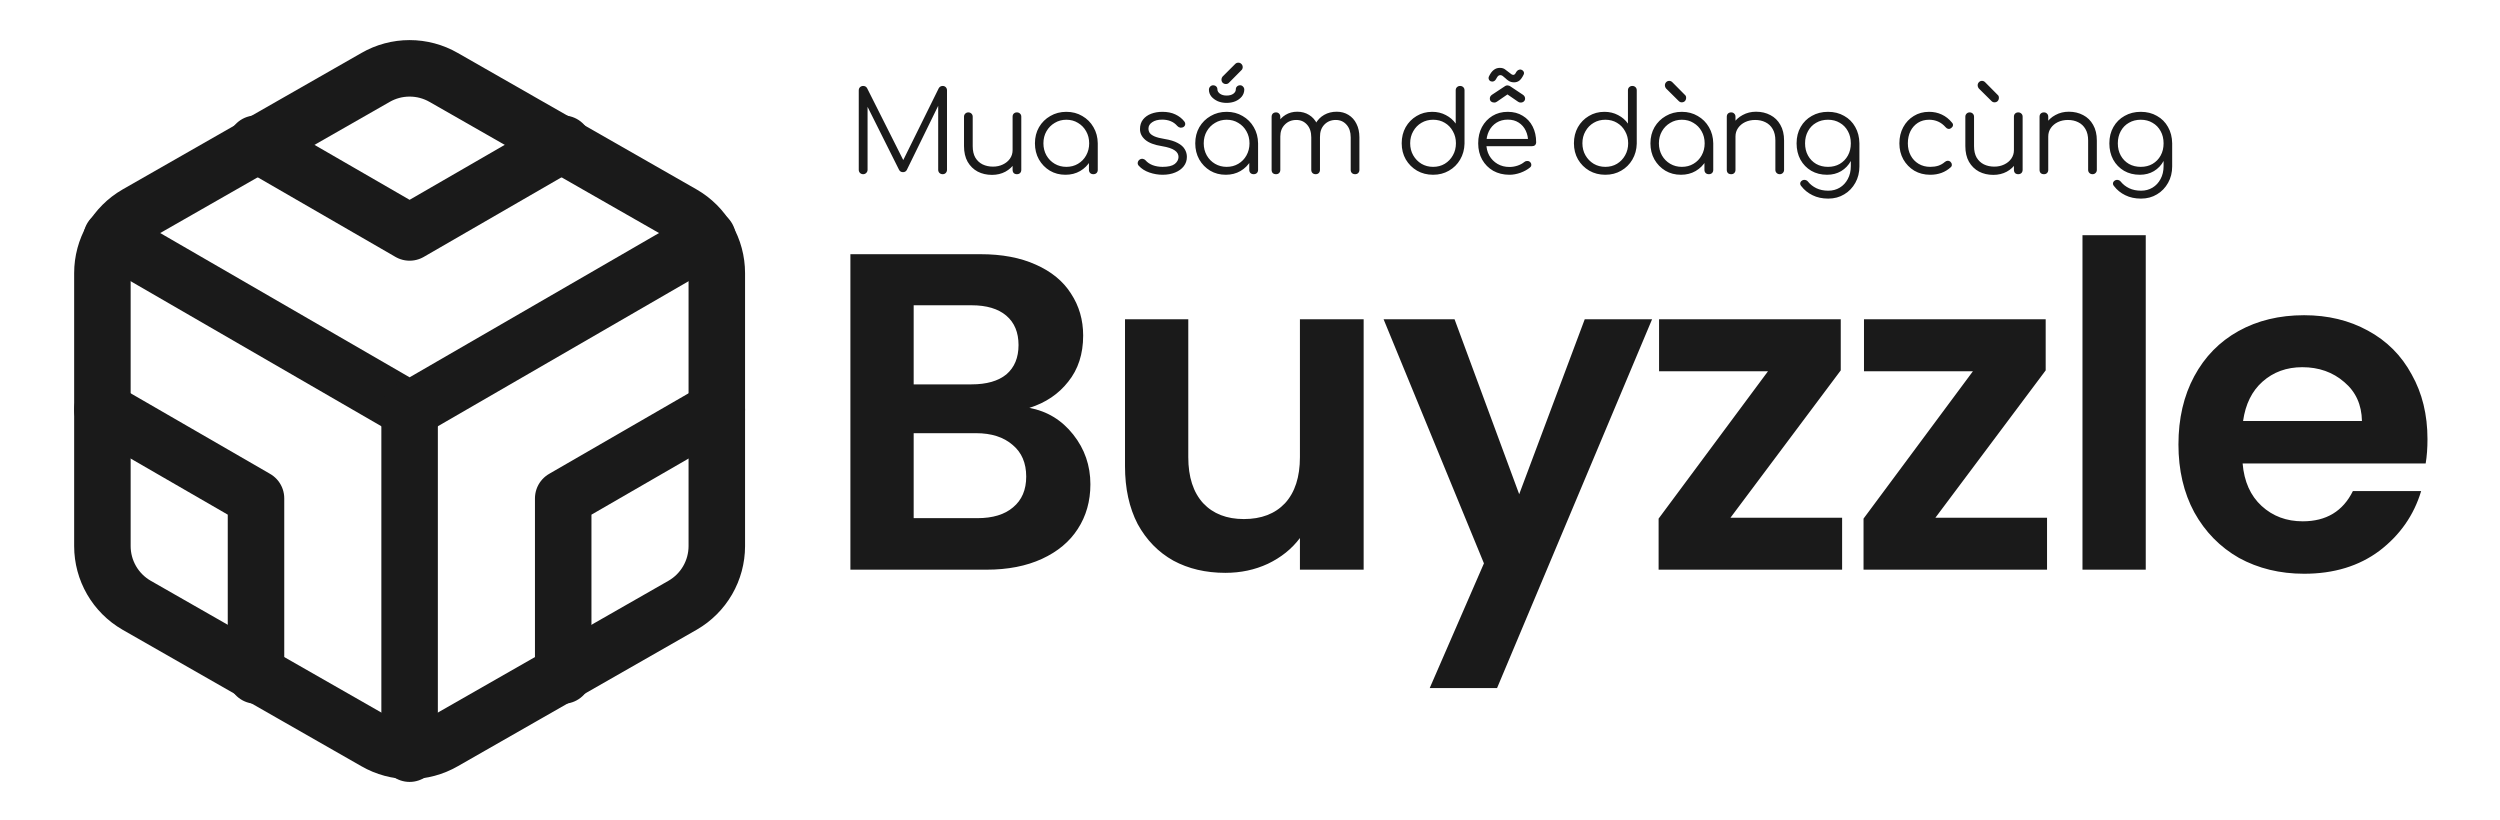
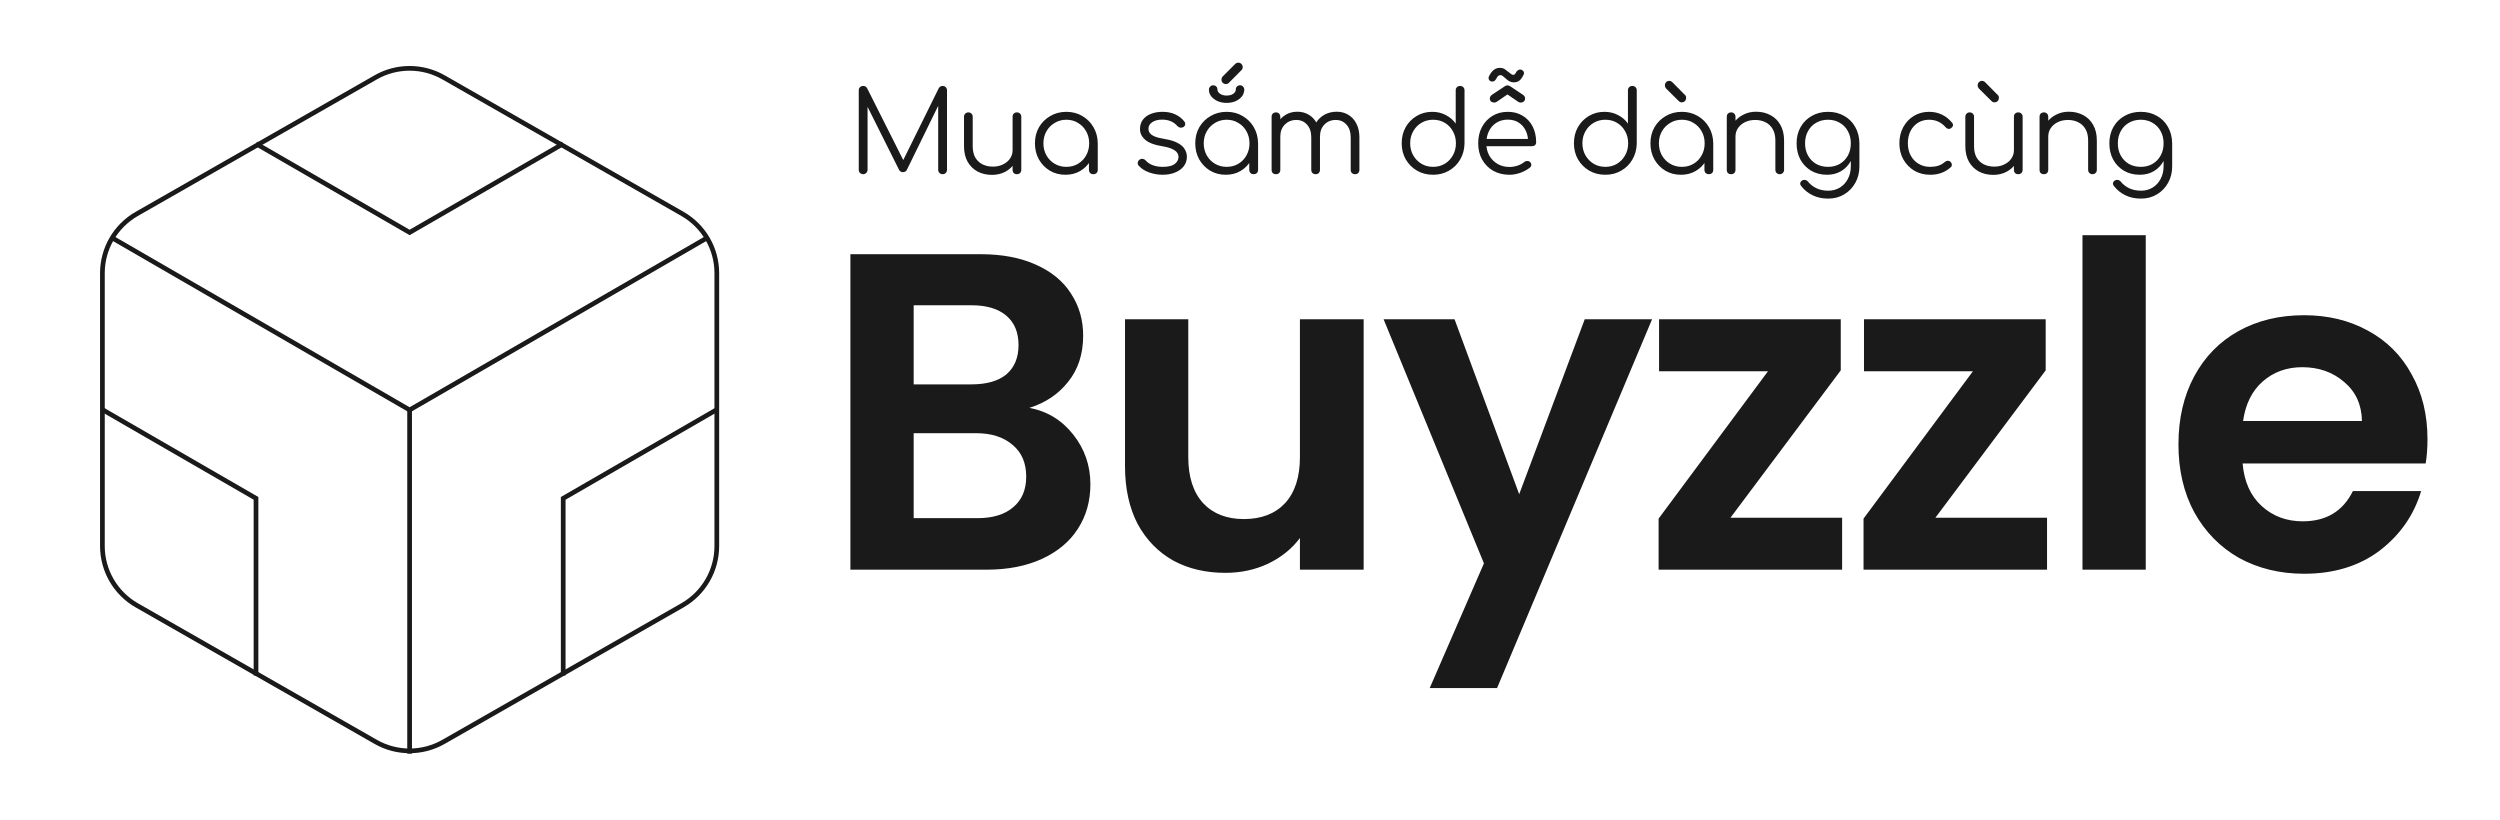
<svg xmlns="http://www.w3.org/2000/svg" width="531" height="174" viewBox="0 0 531 174" fill="none">
  <path d="M218.64 86.632C222.416 87.336 225.52 89.224 227.952 92.296C230.384 95.368 231.6 98.888 231.6 102.856C231.6 106.44 230.704 109.608 228.912 112.36C227.184 115.048 224.656 117.16 221.328 118.696C218 120.232 214.064 121 209.52 121H180.624V53.992H208.272C212.816 53.992 216.72 54.728 219.984 56.2C223.312 57.672 225.808 59.72 227.472 62.344C229.2 64.968 230.064 67.944 230.064 71.272C230.064 75.176 229.008 78.44 226.896 81.064C224.848 83.688 222.096 85.544 218.64 86.632ZM194.064 81.64H206.352C209.552 81.64 212.016 80.936 213.744 79.528C215.472 78.056 216.336 75.976 216.336 73.288C216.336 70.6 215.472 68.52 213.744 67.048C212.016 65.576 209.552 64.84 206.352 64.84H194.064V81.64ZM207.6 110.056C210.864 110.056 213.392 109.288 215.184 107.752C217.04 106.216 217.968 104.04 217.968 101.224C217.968 98.344 217.008 96.104 215.088 94.504C213.168 92.84 210.576 92.008 207.312 92.008H194.064V110.056H207.6ZM289.639 67.816V121H276.104V114.28C274.376 116.584 272.104 118.408 269.288 119.752C266.536 121.032 263.528 121.672 260.264 121.672C256.104 121.672 252.424 120.808 249.223 119.08C246.023 117.288 243.495 114.696 241.639 111.304C239.847 107.848 238.951 103.752 238.951 99.016V67.816H252.391V97.096C252.391 101.32 253.448 104.584 255.56 106.888C257.672 109.128 260.552 110.248 264.2 110.248C267.912 110.248 270.824 109.128 272.936 106.888C275.048 104.584 276.104 101.32 276.104 97.096V67.816H289.639ZM350.9 67.816L317.972 146.152H303.668L315.188 119.656L293.876 67.816H308.948L322.676 104.968L336.596 67.816H350.9ZM367.553 109.96H391.265V121H352.289V110.152L375.521 78.856H352.385V67.816H390.977V78.664L367.553 109.96ZM411.079 109.96H434.791V121H395.815V110.152L419.047 78.856H395.911V67.816H434.503V78.664L411.079 109.96ZM455.758 49.96V121H442.318V49.96H455.758ZM515.597 93.256C515.597 95.176 515.469 96.904 515.213 98.44H476.333C476.653 102.28 477.997 105.288 480.365 107.464C482.733 109.64 485.645 110.728 489.101 110.728C494.093 110.728 497.645 108.584 499.757 104.296H514.253C512.717 109.416 509.773 113.64 505.421 116.968C501.069 120.232 495.725 121.864 489.389 121.864C484.269 121.864 479.661 120.744 475.565 118.504C471.533 116.2 468.365 112.968 466.061 108.808C463.821 104.648 462.701 99.848 462.701 94.408C462.701 88.904 463.821 84.072 466.061 79.912C468.301 75.752 471.437 72.552 475.469 70.312C479.501 68.072 484.141 66.952 489.389 66.952C494.445 66.952 498.957 68.04 502.925 70.216C506.957 72.392 510.061 75.496 512.237 79.528C514.477 83.496 515.597 88.072 515.597 93.256ZM501.677 89.416C501.613 85.96 500.365 83.208 497.933 81.16C495.501 79.048 492.525 77.992 489.005 77.992C485.677 77.992 482.861 79.016 480.557 81.064C478.317 83.048 476.941 85.832 476.429 89.416H501.677Z" fill="#1A1A1A" />
-   <path d="M152.25 116V58C152.247 55.457 151.576 52.96 150.304 50.758C149.031 48.557 147.202 46.729 145 45.458L94.25 16.457C92.046 15.185 89.545 14.515 87 14.515C84.455 14.515 81.954 15.185 79.75 16.457L29 45.458C26.798 46.729 24.969 48.557 23.696 50.758C22.424 52.96 21.753 55.457 21.75 58V116C21.753 118.543 22.424 121.04 23.696 123.242C24.969 125.443 26.798 127.271 29 128.543L79.75 157.543C81.954 158.815 84.455 159.485 87 159.485C89.545 159.485 92.046 158.815 94.25 157.543L145 128.543C147.202 127.271 149.031 125.443 150.304 123.242C151.576 121.04 152.247 118.543 152.25 116Z" stroke="#1A1A1A" stroke-width="12" stroke-linecap="round" stroke-linejoin="round" />
-   <path d="M54.375 30.523L87 49.373L119.625 30.523" stroke="#1A1A1A" stroke-width="12" stroke-linecap="round" stroke-linejoin="round" />
-   <path d="M54.375 143.478V105.85L21.75 87" stroke="#1A1A1A" stroke-width="12" stroke-linecap="round" stroke-linejoin="round" />
-   <path d="M152.25 87L119.625 105.85V143.478" stroke="#1A1A1A" stroke-width="12" stroke-linecap="round" stroke-linejoin="round" />
-   <path d="M23.707 50.46L87 87.073L150.293 50.46" stroke="#1A1A1A" stroke-width="12" stroke-linecap="round" stroke-linejoin="round" />
-   <path d="M87 160.08V87" stroke="#1A1A1A" stroke-width="12" stroke-linecap="round" stroke-linejoin="round" />
+   <path d="M152.25 116V58C152.247 55.457 151.576 52.96 150.304 50.758C149.031 48.557 147.202 46.729 145 45.458L94.25 16.457C92.046 15.185 89.545 14.515 87 14.515C84.455 14.515 81.954 15.185 79.75 16.457L29 45.458C26.798 46.729 24.969 48.557 23.696 50.758C22.424 52.96 21.753 55.457 21.75 58V116C21.753 118.543 22.424 121.04 23.696 123.242C24.969 125.443 26.798 127.271 29 128.543L79.75 157.543C81.954 158.815 84.455 159.485 87 159.485C89.545 159.485 92.046 158.815 94.25 157.543L145 128.543C147.202 127.271 149.031 125.443 150.304 123.242C151.576 121.04 152.247 118.543 152.25 116Z" stroke="#1A1A1A" strokeWidth="12" strokeLinecap="round" strokeLinejoin="round" />
+   <path d="M54.375 30.523L87 49.373L119.625 30.523" stroke="#1A1A1A" strokeWidth="12" strokeLinecap="round" strokeLinejoin="round" />
+   <path d="M54.375 143.478V105.85L21.75 87" stroke="#1A1A1A" strokeWidth="12" strokeLinecap="round" strokeLinejoin="round" />
+   <path d="M152.25 87L119.625 105.85V143.478" stroke="#1A1A1A" strokeWidth="12" strokeLinecap="round" strokeLinejoin="round" />
+   <path d="M23.707 50.46L87 87.073L150.293 50.46" stroke="#1A1A1A" strokeWidth="12" strokeLinecap="round" strokeLinejoin="round" />
+   <path d="M87 160.08V87" stroke="#1A1A1A" strokeWidth="12" strokeLinecap="round" strokeLinejoin="round" />
  <path d="M183.336 37C183.08 37 182.856 36.912 182.664 36.736C182.488 36.544 182.4 36.32 182.4 36.064V19.192C182.4 18.92 182.488 18.696 182.664 18.52C182.856 18.344 183.08 18.256 183.336 18.256C183.72 18.256 184 18.416 184.176 18.736L192.264 34.816H191.448L199.392 18.736C199.584 18.416 199.864 18.256 200.232 18.256C200.488 18.256 200.704 18.344 200.88 18.52C201.056 18.696 201.144 18.92 201.144 19.192V36.064C201.144 36.32 201.056 36.544 200.88 36.736C200.704 36.912 200.488 37 200.232 37C199.96 37 199.728 36.912 199.536 36.736C199.36 36.544 199.272 36.32 199.272 36.064V21.616L199.68 21.64L192.6 36.112C192.424 36.416 192.152 36.568 191.784 36.568C191.384 36.568 191.096 36.376 190.92 35.992L183.792 21.736L184.272 21.616V36.064C184.272 36.32 184.176 36.544 183.984 36.736C183.808 36.912 183.592 37 183.336 37ZM210.707 37.144C209.571 37.144 208.555 36.912 207.659 36.448C206.763 35.968 206.051 35.272 205.523 34.36C205.011 33.448 204.755 32.336 204.755 31.024V24.784C204.755 24.528 204.843 24.312 205.019 24.136C205.195 23.96 205.411 23.872 205.667 23.872C205.939 23.872 206.163 23.96 206.339 24.136C206.515 24.312 206.603 24.528 206.603 24.784V31.024C206.603 32.016 206.787 32.832 207.155 33.472C207.539 34.112 208.051 34.592 208.691 34.912C209.347 35.232 210.083 35.392 210.899 35.392C211.683 35.392 212.387 35.24 213.011 34.936C213.651 34.632 214.155 34.216 214.523 33.688C214.891 33.16 215.075 32.56 215.075 31.888H216.395C216.347 32.896 216.067 33.8 215.555 34.6C215.059 35.384 214.387 36.008 213.539 36.472C212.691 36.92 211.747 37.144 210.707 37.144ZM215.987 37C215.715 37 215.491 36.92 215.315 36.76C215.155 36.584 215.075 36.352 215.075 36.064V24.784C215.075 24.512 215.155 24.296 215.315 24.136C215.491 23.96 215.715 23.872 215.987 23.872C216.259 23.872 216.483 23.96 216.659 24.136C216.835 24.296 216.923 24.512 216.923 24.784V36.064C216.923 36.352 216.835 36.584 216.659 36.76C216.483 36.92 216.259 37 215.987 37ZM226.301 37.12C225.069 37.12 223.965 36.832 222.989 36.256C222.013 35.664 221.237 34.864 220.661 33.856C220.101 32.848 219.821 31.712 219.821 30.448C219.821 29.168 220.109 28.024 220.685 27.016C221.277 26.008 222.077 25.216 223.085 24.64C224.093 24.048 225.229 23.752 226.493 23.752C227.757 23.752 228.885 24.048 229.877 24.64C230.885 25.216 231.677 26.008 232.253 27.016C232.845 28.024 233.149 29.168 233.165 30.448L232.421 31.024C232.421 32.176 232.149 33.216 231.605 34.144C231.077 35.056 230.349 35.784 229.421 36.328C228.509 36.856 227.469 37.12 226.301 37.12ZM226.493 35.44C227.421 35.44 228.245 35.224 228.965 34.792C229.701 34.36 230.277 33.768 230.693 33.016C231.125 32.248 231.341 31.392 231.341 30.448C231.341 29.488 231.125 28.632 230.693 27.88C230.277 27.128 229.701 26.536 228.965 26.104C228.245 25.656 227.421 25.432 226.493 25.432C225.581 25.432 224.757 25.656 224.021 26.104C223.285 26.536 222.701 27.128 222.269 27.88C221.837 28.632 221.621 29.488 221.621 30.448C221.621 31.392 221.837 32.248 222.269 33.016C222.701 33.768 223.285 34.36 224.021 34.792C224.757 35.224 225.581 35.44 226.493 35.44ZM232.229 37C231.957 37 231.733 36.92 231.557 36.76C231.381 36.584 231.293 36.36 231.293 36.088V31.984L231.749 30.088L233.165 30.448V36.088C233.165 36.36 233.077 36.584 232.901 36.76C232.725 36.92 232.501 37 232.229 37ZM246.934 37.12C245.99 37.12 245.054 36.96 244.126 36.64C243.198 36.32 242.446 35.84 241.87 35.2C241.694 35.008 241.622 34.792 241.654 34.552C241.686 34.312 241.806 34.104 242.014 33.928C242.238 33.768 242.47 33.704 242.71 33.736C242.95 33.768 243.15 33.872 243.31 34.048C243.694 34.496 244.198 34.84 244.822 35.08C245.462 35.32 246.166 35.44 246.934 35.44C248.118 35.44 248.974 35.24 249.502 34.84C250.03 34.424 250.302 33.928 250.318 33.352C250.318 32.776 250.046 32.304 249.502 31.936C248.958 31.552 248.062 31.256 246.814 31.048C245.198 30.792 244.014 30.344 243.262 29.704C242.51 29.064 242.134 28.304 242.134 27.424C242.134 26.608 242.35 25.928 242.782 25.384C243.214 24.84 243.79 24.432 244.51 24.16C245.23 23.888 246.022 23.752 246.886 23.752C247.958 23.752 248.878 23.936 249.646 24.304C250.43 24.672 251.062 25.168 251.542 25.792C251.702 26 251.766 26.216 251.734 26.44C251.702 26.664 251.574 26.848 251.35 26.992C251.158 27.104 250.934 27.144 250.678 27.112C250.438 27.064 250.23 26.944 250.054 26.752C249.654 26.288 249.19 25.952 248.662 25.744C248.134 25.52 247.526 25.408 246.838 25.408C245.958 25.408 245.254 25.592 244.726 25.96C244.198 26.312 243.934 26.76 243.934 27.304C243.934 27.672 244.03 27.992 244.222 28.264C244.43 28.536 244.774 28.776 245.254 28.984C245.75 29.192 246.438 29.368 247.318 29.512C248.518 29.704 249.462 29.992 250.15 30.376C250.854 30.744 251.35 31.184 251.638 31.696C251.942 32.192 252.094 32.736 252.094 33.328C252.094 34.08 251.87 34.744 251.422 35.32C250.99 35.88 250.382 36.32 249.598 36.64C248.83 36.96 247.942 37.12 246.934 37.12ZM260.352 37.12C259.12 37.12 258.016 36.832 257.04 36.256C256.064 35.664 255.288 34.864 254.712 33.856C254.152 32.848 253.872 31.712 253.872 30.448C253.872 29.168 254.16 28.024 254.736 27.016C255.328 26.008 256.128 25.216 257.136 24.64C258.144 24.048 259.28 23.752 260.544 23.752C261.808 23.752 262.936 24.048 263.928 24.64C264.936 25.216 265.728 26.008 266.304 27.016C266.896 28.024 267.2 29.168 267.216 30.448L266.472 31.024C266.472 32.176 266.2 33.216 265.656 34.144C265.128 35.056 264.4 35.784 263.472 36.328C262.56 36.856 261.52 37.12 260.352 37.12ZM260.544 35.44C261.472 35.44 262.296 35.224 263.016 34.792C263.752 34.36 264.328 33.768 264.744 33.016C265.176 32.248 265.392 31.392 265.392 30.448C265.392 29.488 265.176 28.632 264.744 27.88C264.328 27.128 263.752 26.536 263.016 26.104C262.296 25.656 261.472 25.432 260.544 25.432C259.632 25.432 258.808 25.656 258.072 26.104C257.336 26.536 256.752 27.128 256.32 27.88C255.888 28.632 255.672 29.488 255.672 30.448C255.672 31.392 255.888 32.248 256.32 33.016C256.752 33.768 257.336 34.36 258.072 34.792C258.808 35.224 259.632 35.44 260.544 35.44ZM266.28 37C266.008 37 265.784 36.92 265.608 36.76C265.432 36.584 265.344 36.36 265.344 36.088V31.984L265.8 30.088L267.216 30.448V36.088C267.216 36.36 267.128 36.584 266.952 36.76C266.776 36.92 266.552 37 266.28 37ZM260.52 21.856C259.848 21.856 259.224 21.736 258.648 21.496C258.088 21.24 257.632 20.904 257.28 20.488C256.944 20.056 256.776 19.584 256.776 19.072C256.776 18.8 256.864 18.576 257.04 18.4C257.216 18.208 257.432 18.112 257.688 18.112C257.928 18.112 258.136 18.192 258.312 18.352C258.488 18.512 258.576 18.72 258.576 18.976C258.576 19.328 258.76 19.64 259.128 19.912C259.496 20.168 259.96 20.296 260.52 20.296C261.128 20.296 261.608 20.168 261.96 19.912C262.312 19.656 262.488 19.344 262.488 18.976C262.488 18.72 262.576 18.512 262.752 18.352C262.928 18.192 263.144 18.112 263.4 18.112C263.656 18.112 263.864 18.208 264.024 18.4C264.2 18.576 264.288 18.792 264.288 19.048C264.272 19.608 264.088 20.104 263.736 20.536C263.384 20.952 262.928 21.28 262.368 21.52C261.808 21.744 261.192 21.856 260.52 21.856ZM260.376 17.848C260.12 17.848 259.896 17.76 259.704 17.584C259.528 17.408 259.44 17.184 259.44 16.912C259.44 16.672 259.512 16.464 259.656 16.288L262.368 13.576C262.544 13.4 262.76 13.312 263.016 13.312C263.288 13.312 263.512 13.408 263.688 13.6C263.864 13.776 263.952 14 263.952 14.272C263.952 14.384 263.928 14.496 263.88 14.608C263.848 14.72 263.784 14.816 263.688 14.896L261 17.608C260.84 17.768 260.632 17.848 260.376 17.848ZM287.826 37C287.554 37 287.33 36.92 287.154 36.76C286.978 36.584 286.89 36.36 286.89 36.088V29.176C286.89 28.04 286.594 27.144 286.002 26.488C285.41 25.816 284.65 25.48 283.722 25.48C282.73 25.48 281.914 25.816 281.274 26.488C280.65 27.144 280.346 28.024 280.362 29.128H278.706C278.722 28.056 278.954 27.112 279.402 26.296C279.85 25.48 280.466 24.848 281.25 24.4C282.034 23.952 282.922 23.728 283.914 23.728C284.858 23.728 285.69 23.952 286.41 24.4C287.146 24.848 287.714 25.48 288.114 26.296C288.53 27.112 288.738 28.072 288.738 29.176V36.088C288.738 36.36 288.65 36.584 288.474 36.76C288.314 36.92 288.098 37 287.826 37ZM271.026 37C270.738 37 270.506 36.92 270.33 36.76C270.17 36.584 270.09 36.36 270.09 36.088V24.808C270.09 24.536 270.17 24.312 270.33 24.136C270.506 23.96 270.738 23.872 271.026 23.872C271.298 23.872 271.514 23.96 271.674 24.136C271.85 24.312 271.938 24.536 271.938 24.808V36.088C271.938 36.36 271.85 36.584 271.674 36.76C271.514 36.92 271.298 37 271.026 37ZM279.45 37C279.178 37 278.954 36.92 278.778 36.76C278.602 36.584 278.514 36.36 278.514 36.088V29.176C278.514 28.04 278.218 27.144 277.626 26.488C277.034 25.816 276.274 25.48 275.346 25.48C274.354 25.48 273.538 25.808 272.898 26.464C272.258 27.104 271.938 27.944 271.938 28.984H270.618C270.65 27.96 270.874 27.056 271.29 26.272C271.722 25.472 272.306 24.848 273.042 24.4C273.778 23.952 274.61 23.728 275.538 23.728C276.482 23.728 277.314 23.952 278.034 24.4C278.77 24.848 279.338 25.48 279.738 26.296C280.154 27.112 280.362 28.072 280.362 29.176V36.088C280.362 36.36 280.274 36.584 280.098 36.76C279.938 36.92 279.722 37 279.45 37ZM304.392 37.12C303.128 37.12 301.992 36.832 300.984 36.256C299.976 35.664 299.176 34.864 298.584 33.856C298.008 32.848 297.72 31.704 297.72 30.424C297.72 29.16 298 28.024 298.56 27.016C299.136 26.008 299.912 25.216 300.888 24.64C301.864 24.048 302.968 23.752 304.2 23.752C305.272 23.752 306.24 23.984 307.104 24.448C307.968 24.896 308.664 25.496 309.192 26.248V19.192C309.192 18.904 309.28 18.68 309.456 18.52C309.632 18.344 309.856 18.256 310.128 18.256C310.4 18.256 310.624 18.344 310.8 18.52C310.976 18.68 311.064 18.904 311.064 19.192V30.52C311.032 31.768 310.72 32.896 310.128 33.904C309.552 34.896 308.76 35.68 307.752 36.256C306.76 36.832 305.64 37.12 304.392 37.12ZM304.392 35.44C305.32 35.44 306.144 35.224 306.864 34.792C307.6 34.344 308.176 33.744 308.592 32.992C309.024 32.24 309.24 31.384 309.24 30.424C309.24 29.48 309.024 28.632 308.592 27.88C308.176 27.112 307.6 26.512 306.864 26.08C306.144 25.648 305.32 25.432 304.392 25.432C303.48 25.432 302.656 25.648 301.92 26.08C301.184 26.512 300.6 27.112 300.168 27.88C299.736 28.632 299.52 29.48 299.52 30.424C299.52 31.384 299.736 32.24 300.168 32.992C300.6 33.744 301.184 34.344 301.92 34.792C302.656 35.224 303.48 35.44 304.392 35.44ZM320.616 37.12C319.32 37.12 318.168 36.84 317.16 36.28C316.168 35.704 315.384 34.912 314.808 33.904C314.248 32.896 313.968 31.744 313.968 30.448C313.968 29.136 314.232 27.984 314.76 26.992C315.304 25.984 316.048 25.192 316.992 24.616C317.936 24.04 319.024 23.752 320.256 23.752C321.472 23.752 322.528 24.032 323.424 24.592C324.336 25.136 325.04 25.896 325.536 26.872C326.032 27.848 326.28 28.96 326.28 30.208C326.28 30.464 326.2 30.672 326.04 30.832C325.88 30.976 325.672 31.048 325.416 31.048H315.216V29.512H325.608L324.576 30.256C324.592 29.328 324.424 28.496 324.072 27.76C323.72 27.024 323.216 26.448 322.56 26.032C321.92 25.616 321.152 25.408 320.256 25.408C319.344 25.408 318.544 25.624 317.856 26.056C317.168 26.488 316.632 27.088 316.248 27.856C315.88 28.608 315.696 29.472 315.696 30.448C315.696 31.424 315.904 32.288 316.32 33.04C316.752 33.792 317.336 34.384 318.072 34.816C318.808 35.248 319.656 35.464 320.616 35.464C321.192 35.464 321.768 35.368 322.344 35.176C322.936 34.968 323.408 34.712 323.76 34.408C323.936 34.264 324.136 34.192 324.36 34.192C324.584 34.176 324.776 34.232 324.936 34.36C325.144 34.552 325.248 34.76 325.248 34.984C325.264 35.208 325.176 35.4 324.984 35.56C324.456 36.008 323.784 36.384 322.968 36.688C322.152 36.976 321.368 37.12 320.616 37.12ZM317.4 21.784C317.128 21.784 316.896 21.712 316.704 21.568C316.528 21.408 316.44 21.2 316.44 20.944C316.44 20.608 316.592 20.336 316.896 20.128L319.728 18.256C319.856 18.176 320.008 18.136 320.184 18.136C320.28 18.136 320.368 18.152 320.448 18.184C320.528 18.2 320.6 18.224 320.664 18.256L323.472 20.128C323.776 20.336 323.928 20.608 323.928 20.944C323.928 21.184 323.84 21.384 323.664 21.544C323.488 21.704 323.264 21.784 322.992 21.784C322.88 21.784 322.776 21.768 322.68 21.736C322.6 21.704 322.512 21.656 322.416 21.592L320.184 20.056L317.952 21.592C317.776 21.72 317.592 21.784 317.4 21.784ZM321.6 17.488C321.2 17.488 320.84 17.4 320.52 17.224C320.216 17.032 319.952 16.824 319.728 16.6C319.504 16.392 319.312 16.232 319.152 16.12C318.992 16.008 318.824 15.952 318.648 15.952C318.456 15.952 318.288 16.032 318.144 16.192C318.016 16.352 317.88 16.568 317.736 16.84C317.624 17.048 317.464 17.192 317.256 17.272C317.064 17.352 316.864 17.352 316.656 17.272C316.448 17.192 316.304 17.048 316.224 16.84C316.144 16.632 316.16 16.416 316.272 16.192C316.576 15.568 316.912 15.12 317.28 14.848C317.648 14.56 318.072 14.416 318.552 14.416C319.016 14.416 319.384 14.52 319.656 14.728C319.944 14.92 320.208 15.12 320.448 15.328C320.72 15.552 320.92 15.704 321.048 15.784C321.192 15.864 321.32 15.904 321.432 15.904C321.656 15.904 321.856 15.712 322.032 15.328C322.144 15.12 322.296 14.968 322.488 14.872C322.696 14.76 322.904 14.736 323.112 14.8C323.368 14.896 323.544 15.048 323.64 15.256C323.736 15.464 323.72 15.68 323.592 15.904C323.32 16.464 323.024 16.872 322.704 17.128C322.384 17.368 322.016 17.488 321.6 17.488ZM340.974 37.12C339.71 37.12 338.574 36.832 337.566 36.256C336.558 35.664 335.758 34.864 335.166 33.856C334.59 32.848 334.302 31.704 334.302 30.424C334.302 29.16 334.582 28.024 335.142 27.016C335.718 26.008 336.494 25.216 337.47 24.64C338.446 24.048 339.55 23.752 340.782 23.752C341.854 23.752 342.822 23.984 343.686 24.448C344.55 24.896 345.246 25.496 345.774 26.248V19.192C345.774 18.904 345.862 18.68 346.038 18.52C346.214 18.344 346.438 18.256 346.71 18.256C346.982 18.256 347.206 18.344 347.382 18.52C347.558 18.68 347.646 18.904 347.646 19.192V30.52C347.614 31.768 347.302 32.896 346.71 33.904C346.134 34.896 345.342 35.68 344.334 36.256C343.342 36.832 342.222 37.12 340.974 37.12ZM340.974 35.44C341.902 35.44 342.726 35.224 343.446 34.792C344.182 34.344 344.758 33.744 345.174 32.992C345.606 32.24 345.822 31.384 345.822 30.424C345.822 29.48 345.606 28.632 345.174 27.88C344.758 27.112 344.182 26.512 343.446 26.08C342.726 25.648 341.902 25.432 340.974 25.432C340.062 25.432 339.238 25.648 338.502 26.08C337.766 26.512 337.182 27.112 336.75 27.88C336.318 28.632 336.102 29.48 336.102 30.424C336.102 31.384 336.318 32.24 336.75 32.992C337.182 33.744 337.766 34.344 338.502 34.792C339.238 35.224 340.062 35.44 340.974 35.44ZM357.031 37.12C355.799 37.12 354.695 36.832 353.719 36.256C352.743 35.664 351.967 34.864 351.391 33.856C350.831 32.848 350.551 31.712 350.551 30.448C350.551 29.168 350.839 28.024 351.415 27.016C352.007 26.008 352.807 25.216 353.815 24.64C354.823 24.048 355.959 23.752 357.223 23.752C358.487 23.752 359.615 24.048 360.607 24.64C361.615 25.216 362.407 26.008 362.983 27.016C363.575 28.024 363.879 29.168 363.895 30.448L363.151 31.024C363.151 32.176 362.879 33.216 362.335 34.144C361.807 35.056 361.079 35.784 360.151 36.328C359.239 36.856 358.199 37.12 357.031 37.12ZM357.223 35.44C358.151 35.44 358.975 35.224 359.695 34.792C360.431 34.36 361.007 33.768 361.423 33.016C361.855 32.248 362.071 31.392 362.071 30.448C362.071 29.488 361.855 28.632 361.423 27.88C361.007 27.128 360.431 26.536 359.695 26.104C358.975 25.656 358.151 25.432 357.223 25.432C356.311 25.432 355.487 25.656 354.751 26.104C354.015 26.536 353.431 27.128 352.999 27.88C352.567 28.632 352.351 29.488 352.351 30.448C352.351 31.392 352.567 32.248 352.999 33.016C353.431 33.768 354.015 34.36 354.751 34.792C355.487 35.224 356.311 35.44 357.223 35.44ZM362.959 37C362.687 37 362.463 36.92 362.287 36.76C362.111 36.584 362.023 36.36 362.023 36.088V31.984L362.479 30.088L363.895 30.448V36.088C363.895 36.36 363.807 36.584 363.631 36.76C363.455 36.92 363.231 37 362.959 37ZM357.199 21.736C356.959 21.736 356.751 21.648 356.575 21.472L353.863 18.784C353.703 18.592 353.623 18.376 353.623 18.136C353.623 17.864 353.711 17.64 353.887 17.464C354.063 17.272 354.279 17.176 354.535 17.176C354.791 17.176 355.015 17.272 355.207 17.464L357.895 20.176C358.055 20.304 358.135 20.504 358.135 20.776C358.135 21.048 358.047 21.28 357.871 21.472C357.695 21.648 357.471 21.736 357.199 21.736ZM378.025 37C377.753 37 377.529 36.912 377.353 36.736C377.177 36.56 377.089 36.344 377.089 36.088V29.848C377.089 28.856 376.897 28.04 376.513 27.4C376.145 26.76 375.633 26.28 374.977 25.96C374.337 25.64 373.609 25.48 372.793 25.48C372.009 25.48 371.297 25.632 370.657 25.936C370.033 26.24 369.537 26.656 369.169 27.184C368.801 27.712 368.617 28.312 368.617 28.984H367.297C367.329 27.976 367.601 27.08 368.113 26.296C368.625 25.496 369.305 24.872 370.153 24.424C371.001 23.96 371.945 23.728 372.985 23.728C374.121 23.728 375.137 23.968 376.033 24.448C376.929 24.912 377.633 25.6 378.145 26.512C378.673 27.424 378.937 28.536 378.937 29.848V36.088C378.937 36.344 378.849 36.56 378.673 36.736C378.497 36.912 378.281 37 378.025 37ZM367.705 37C367.417 37 367.185 36.92 367.009 36.76C366.849 36.584 366.769 36.36 366.769 36.088V24.808C366.769 24.52 366.849 24.296 367.009 24.136C367.185 23.96 367.417 23.872 367.705 23.872C367.977 23.872 368.193 23.96 368.353 24.136C368.529 24.296 368.617 24.52 368.617 24.808V36.088C368.617 36.36 368.529 36.584 368.353 36.76C368.193 36.92 367.977 37 367.705 37ZM388.075 37.12C386.811 37.12 385.691 36.84 384.715 36.28C383.739 35.704 382.971 34.912 382.411 33.904C381.867 32.896 381.595 31.744 381.595 30.448C381.595 29.136 381.883 27.976 382.459 26.968C383.035 25.96 383.827 25.176 384.835 24.616C385.843 24.04 386.987 23.752 388.267 23.752C389.563 23.752 390.707 24.04 391.699 24.616C392.707 25.176 393.491 25.96 394.051 26.968C394.627 27.976 394.923 29.136 394.939 30.448L393.859 31.024C393.859 32.208 393.611 33.264 393.115 34.192C392.619 35.104 391.931 35.824 391.051 36.352C390.187 36.864 389.195 37.12 388.075 37.12ZM388.315 42.184C387.051 42.184 385.939 41.944 384.979 41.464C384.019 41 383.227 40.36 382.603 39.544C382.427 39.352 382.347 39.144 382.363 38.92C382.395 38.696 382.515 38.512 382.723 38.368C382.931 38.224 383.163 38.176 383.419 38.224C383.675 38.272 383.875 38.392 384.019 38.584C384.483 39.16 385.075 39.624 385.795 39.976C386.531 40.328 387.379 40.504 388.339 40.504C389.235 40.504 390.043 40.288 390.763 39.856C391.483 39.424 392.051 38.816 392.467 38.032C392.899 37.248 393.115 36.328 393.115 35.272V31.624L393.811 30.232L394.939 30.448V35.344C394.939 36.64 394.651 37.8 394.075 38.824C393.499 39.864 392.715 40.68 391.723 41.272C390.731 41.88 389.595 42.184 388.315 42.184ZM388.267 35.44C389.211 35.44 390.043 35.232 390.763 34.816C391.499 34.384 392.075 33.792 392.491 33.04C392.907 32.288 393.115 31.424 393.115 30.448C393.115 29.472 392.907 28.608 392.491 27.856C392.075 27.088 391.499 26.496 390.763 26.08C390.043 25.648 389.211 25.432 388.267 25.432C387.323 25.432 386.483 25.648 385.747 26.08C385.011 26.496 384.435 27.088 384.019 27.856C383.603 28.608 383.395 29.472 383.395 30.448C383.395 31.424 383.603 32.288 384.019 33.04C384.435 33.792 385.011 34.384 385.747 34.816C386.483 35.232 387.323 35.44 388.267 35.44ZM409.98 37.12C408.716 37.12 407.588 36.832 406.596 36.256C405.62 35.664 404.844 34.864 404.268 33.856C403.708 32.848 403.428 31.712 403.428 30.448C403.428 29.168 403.7 28.024 404.244 27.016C404.788 26.008 405.532 25.216 406.476 24.64C407.42 24.048 408.508 23.752 409.74 23.752C410.716 23.752 411.612 23.944 412.428 24.328C413.26 24.712 413.988 25.288 414.612 26.056C414.788 26.248 414.852 26.456 414.804 26.68C414.756 26.888 414.62 27.072 414.396 27.232C414.22 27.36 414.02 27.408 413.796 27.376C413.588 27.328 413.404 27.208 413.244 27.016C412.316 25.96 411.148 25.432 409.74 25.432C408.844 25.432 408.052 25.648 407.364 26.08C406.692 26.512 406.164 27.104 405.78 27.856C405.412 28.608 405.228 29.472 405.228 30.448C405.228 31.408 405.428 32.264 405.828 33.016C406.228 33.768 406.788 34.36 407.508 34.792C408.228 35.224 409.052 35.44 409.98 35.44C410.604 35.44 411.172 35.36 411.684 35.2C412.212 35.024 412.676 34.76 413.076 34.408C413.268 34.248 413.468 34.16 413.676 34.144C413.884 34.128 414.076 34.192 414.252 34.336C414.444 34.512 414.548 34.712 414.564 34.936C414.596 35.16 414.524 35.352 414.348 35.512C413.18 36.584 411.724 37.12 409.98 37.12ZM423.39 37.144C422.254 37.144 421.238 36.912 420.342 36.448C419.446 35.968 418.734 35.272 418.206 34.36C417.694 33.448 417.438 32.336 417.438 31.024V24.784C417.438 24.528 417.526 24.312 417.702 24.136C417.878 23.96 418.094 23.872 418.35 23.872C418.622 23.872 418.846 23.96 419.022 24.136C419.198 24.312 419.286 24.528 419.286 24.784V31.024C419.286 32.016 419.47 32.832 419.838 33.472C420.222 34.112 420.734 34.592 421.374 34.912C422.03 35.232 422.766 35.392 423.582 35.392C424.366 35.392 425.07 35.24 425.694 34.936C426.334 34.632 426.838 34.216 427.206 33.688C427.574 33.16 427.758 32.56 427.758 31.888H429.078C429.03 32.896 428.75 33.8 428.238 34.6C427.742 35.384 427.07 36.008 426.222 36.472C425.374 36.92 424.43 37.144 423.39 37.144ZM428.67 37C428.398 37 428.174 36.92 427.998 36.76C427.838 36.584 427.758 36.352 427.758 36.064V24.784C427.758 24.512 427.838 24.296 427.998 24.136C428.174 23.96 428.398 23.872 428.67 23.872C428.942 23.872 429.166 23.96 429.342 24.136C429.518 24.296 429.606 24.512 429.606 24.784V36.064C429.606 36.352 429.518 36.584 429.342 36.76C429.166 36.92 428.942 37 428.67 37ZM423.63 21.736C423.39 21.736 423.182 21.648 423.006 21.472L420.294 18.784C420.134 18.592 420.054 18.376 420.054 18.136C420.054 17.864 420.142 17.64 420.318 17.464C420.494 17.272 420.71 17.176 420.966 17.176C421.222 17.176 421.446 17.272 421.638 17.464L424.326 20.176C424.486 20.304 424.566 20.504 424.566 20.776C424.566 21.048 424.478 21.28 424.302 21.472C424.126 21.648 423.902 21.736 423.63 21.736ZM444.456 37C444.184 37 443.96 36.912 443.784 36.736C443.608 36.56 443.52 36.344 443.52 36.088V29.848C443.52 28.856 443.328 28.04 442.944 27.4C442.576 26.76 442.064 26.28 441.408 25.96C440.768 25.64 440.04 25.48 439.224 25.48C438.44 25.48 437.728 25.632 437.088 25.936C436.464 26.24 435.968 26.656 435.6 27.184C435.232 27.712 435.048 28.312 435.048 28.984H433.728C433.76 27.976 434.032 27.08 434.544 26.296C435.056 25.496 435.736 24.872 436.584 24.424C437.432 23.96 438.376 23.728 439.416 23.728C440.552 23.728 441.568 23.968 442.464 24.448C443.36 24.912 444.064 25.6 444.576 26.512C445.104 27.424 445.368 28.536 445.368 29.848V36.088C445.368 36.344 445.28 36.56 445.104 36.736C444.928 36.912 444.712 37 444.456 37ZM434.136 37C433.848 37 433.616 36.92 433.44 36.76C433.28 36.584 433.2 36.36 433.2 36.088V24.808C433.2 24.52 433.28 24.296 433.44 24.136C433.616 23.96 433.848 23.872 434.136 23.872C434.408 23.872 434.624 23.96 434.784 24.136C434.96 24.296 435.048 24.52 435.048 24.808V36.088C435.048 36.36 434.96 36.584 434.784 36.76C434.624 36.92 434.408 37 434.136 37ZM454.506 37.12C453.242 37.12 452.122 36.84 451.146 36.28C450.17 35.704 449.402 34.912 448.842 33.904C448.298 32.896 448.026 31.744 448.026 30.448C448.026 29.136 448.314 27.976 448.89 26.968C449.466 25.96 450.258 25.176 451.266 24.616C452.274 24.04 453.418 23.752 454.698 23.752C455.994 23.752 457.138 24.04 458.13 24.616C459.138 25.176 459.922 25.96 460.482 26.968C461.058 27.976 461.354 29.136 461.37 30.448L460.29 31.024C460.29 32.208 460.042 33.264 459.546 34.192C459.05 35.104 458.362 35.824 457.482 36.352C456.618 36.864 455.626 37.12 454.506 37.12ZM454.746 42.184C453.482 42.184 452.37 41.944 451.41 41.464C450.45 41 449.658 40.36 449.034 39.544C448.858 39.352 448.778 39.144 448.794 38.92C448.826 38.696 448.946 38.512 449.154 38.368C449.362 38.224 449.594 38.176 449.85 38.224C450.106 38.272 450.306 38.392 450.45 38.584C450.914 39.16 451.506 39.624 452.226 39.976C452.962 40.328 453.81 40.504 454.77 40.504C455.666 40.504 456.474 40.288 457.194 39.856C457.914 39.424 458.482 38.816 458.898 38.032C459.33 37.248 459.546 36.328 459.546 35.272V31.624L460.242 30.232L461.37 30.448V35.344C461.37 36.64 461.082 37.8 460.506 38.824C459.93 39.864 459.146 40.68 458.154 41.272C457.162 41.88 456.026 42.184 454.746 42.184ZM454.698 35.44C455.642 35.44 456.474 35.232 457.194 34.816C457.93 34.384 458.506 33.792 458.922 33.04C459.338 32.288 459.546 31.424 459.546 30.448C459.546 29.472 459.338 28.608 458.922 27.856C458.506 27.088 457.93 26.496 457.194 26.08C456.474 25.648 455.642 25.432 454.698 25.432C453.754 25.432 452.914 25.648 452.178 26.08C451.442 26.496 450.866 27.088 450.45 27.856C450.034 28.608 449.826 29.472 449.826 30.448C449.826 31.424 450.034 32.288 450.45 33.04C450.866 33.792 451.442 34.384 452.178 34.816C452.914 35.232 453.754 35.44 454.698 35.44Z" fill="#1A1A1A" />
</svg>
